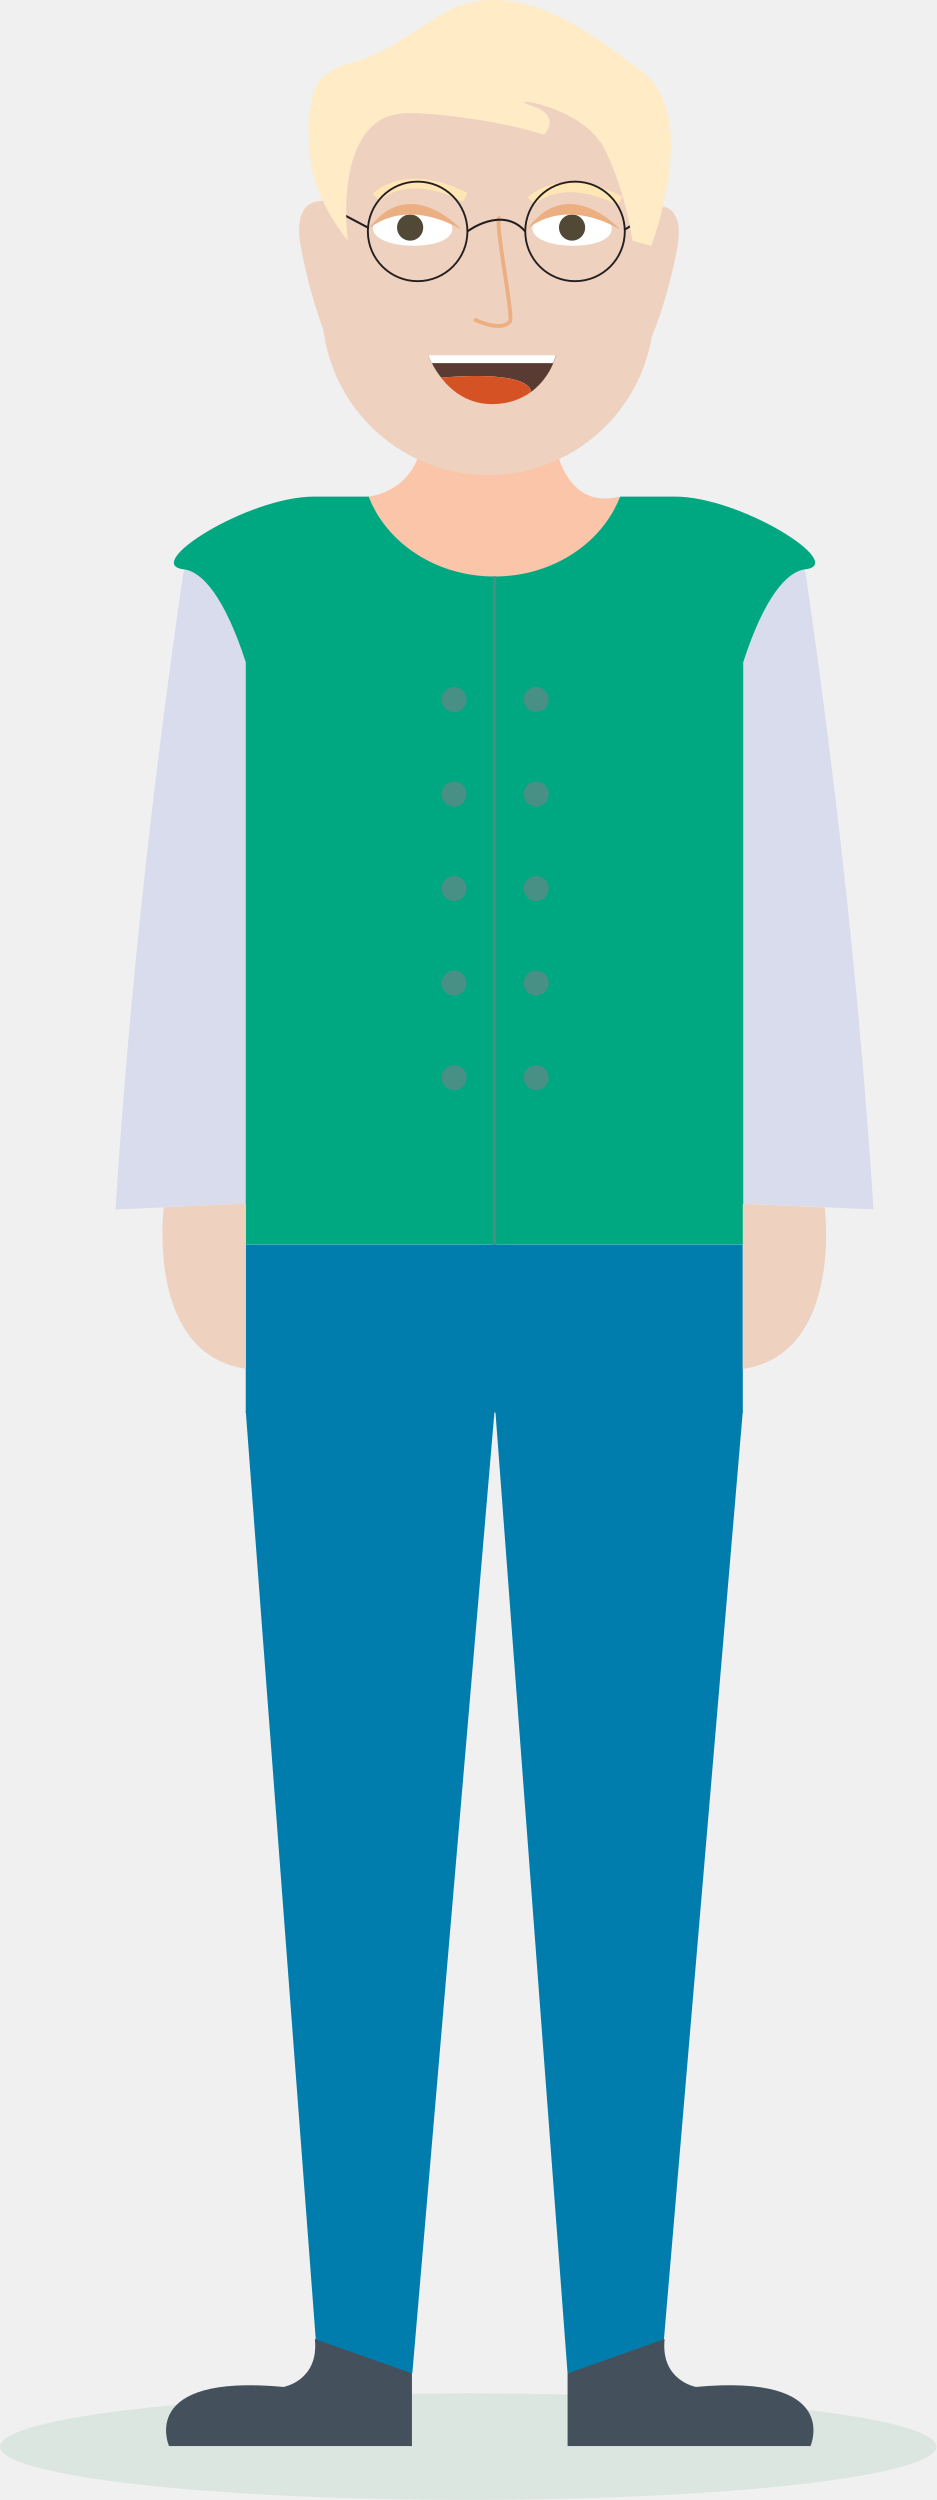
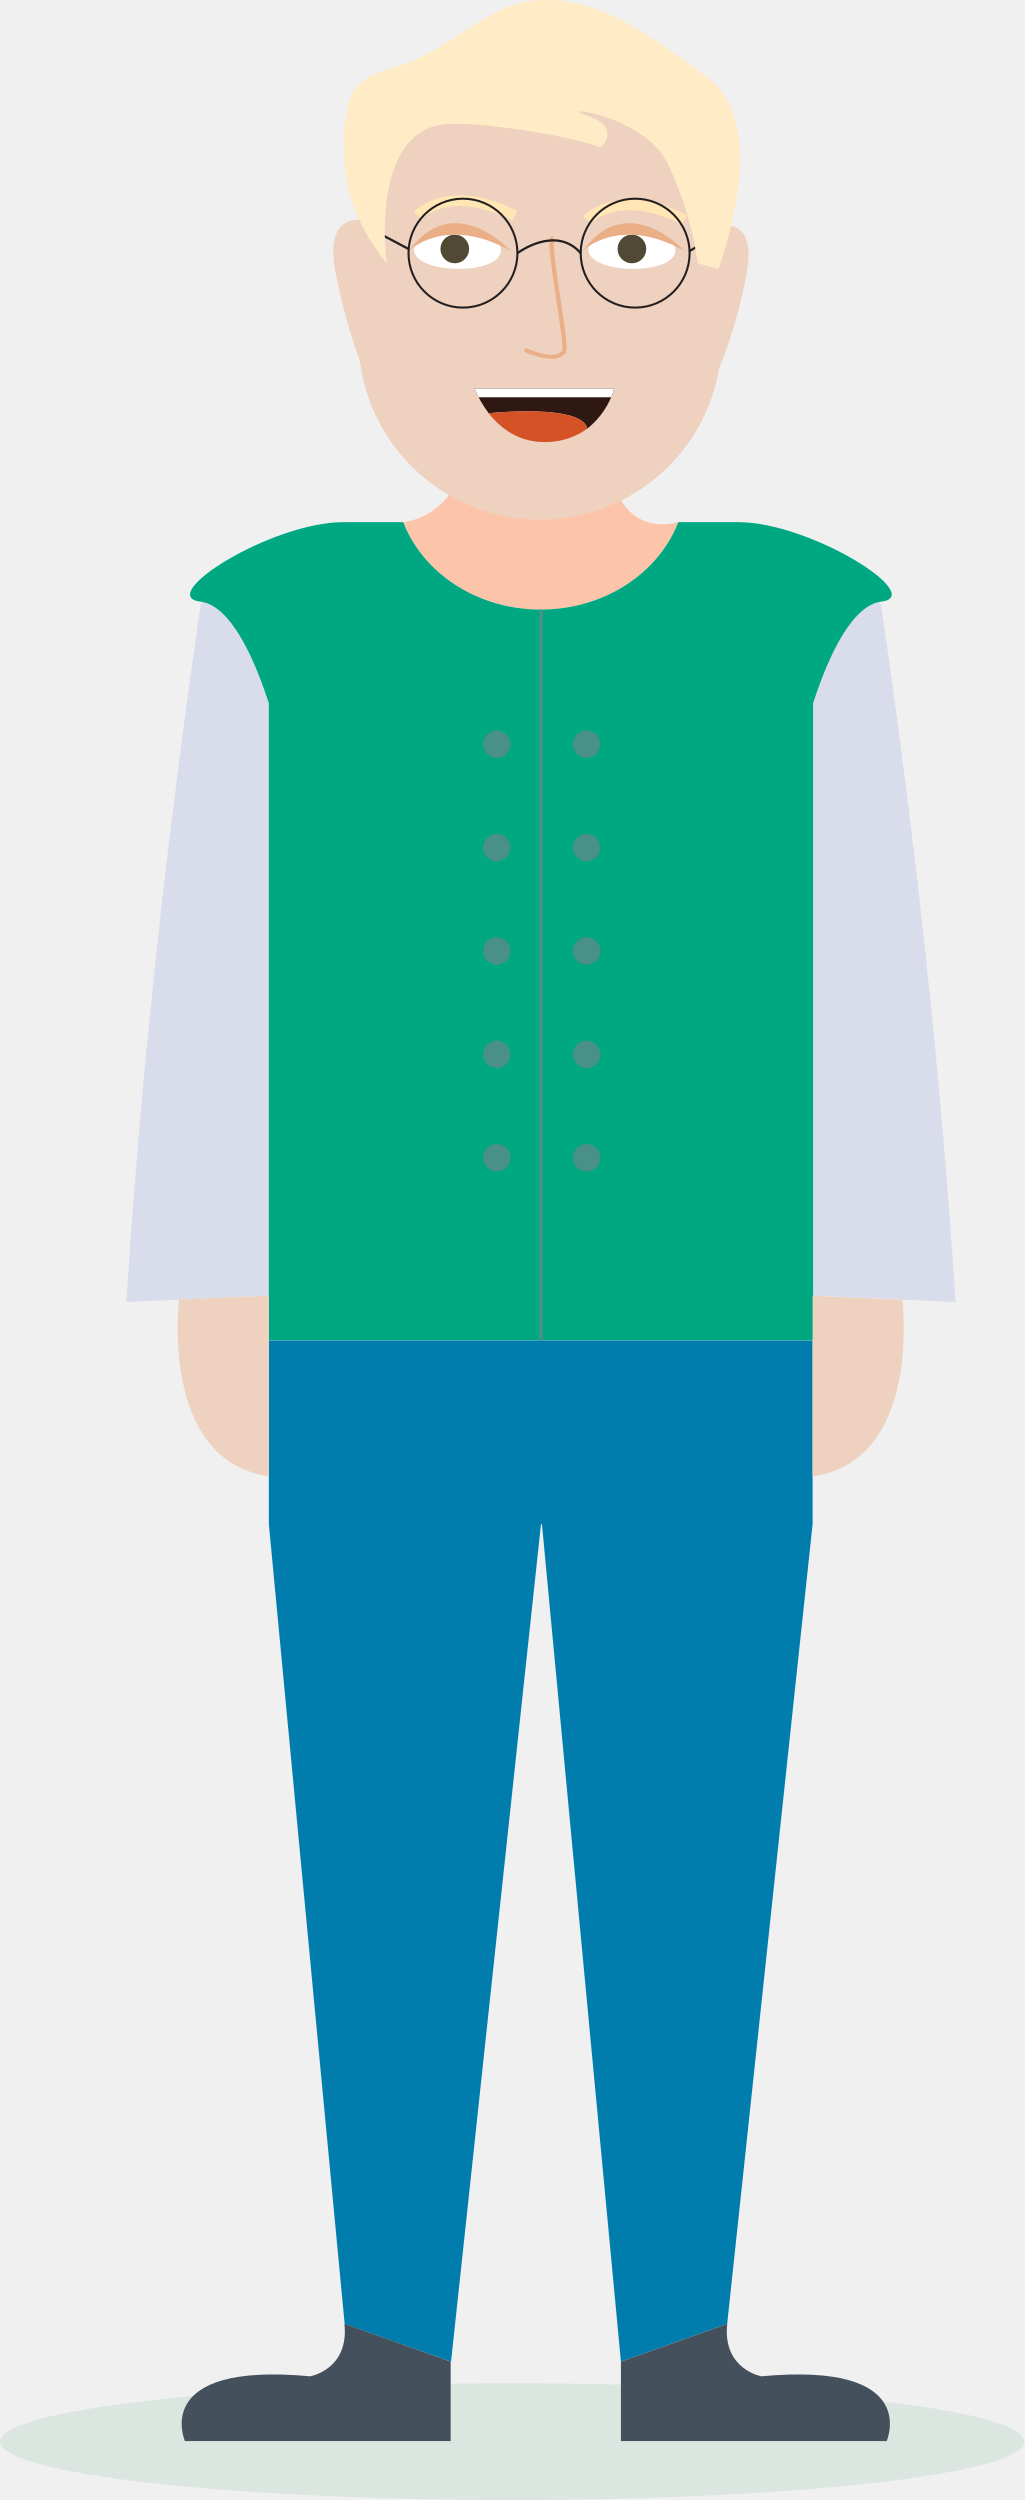
- <svg xmlns="http://www.w3.org/2000/svg" viewBox="0 0 277.84 741.79">
+ <svg xmlns="http://www.w3.org/2000/svg" viewBox="0 0 277.84 678.07">
  <defs>
-     <style>.cls-1{fill:#dce6e0;}.cls-2{fill:#fbc5aa;}.cls-3{fill:#d8dcec;}.cls-4,.cls-8,.cls-9{fill:#eed1bf;}.cls-5{fill:#fff;}.cls-6{fill:#514835;}.cls-7{fill:#ebaf82;}.cls-8{stroke:#ebaf82;stroke-width:1.15px;}.cls-12,.cls-13,.cls-16,.cls-8,.cls-9{stroke-miterlimit:10;}.cls-9{stroke:#ffe6b4;stroke-width:2.89px;}.cls-10{fill:#5a3b34;}.cls-11{fill:#d55225;}.cls-12,.cls-13{fill:none;stroke:#231f20;}.cls-12{stroke-width:0.62px;}.cls-13{stroke-width:0.56px;}.cls-14{fill:#ffebc6;}.cls-15,.cls-16{fill:#00a881;}.cls-16{stroke:#489086;stroke-width:0.95px;}.cls-17{fill:#007dac;}.cls-18{fill:#44515c;}.cls-19{fill:#489086;}</style>
+     <style>.cls-1{fill:#fcc5aa;}.cls-2{fill:#dce6e0;}.cls-3{fill:#d9dceb;}.cls-4{fill:#00a881;}.cls-14,.cls-15,.cls-5{fill:none;stroke-miterlimit:10;}.cls-5{stroke:#499086;stroke-width:0.95px;}.cls-6{fill:#017dad;}.cls-7{fill:#eed1bf;}.cls-8{fill:#44515d;}.cls-9{fill:#499086;}.cls-10{fill:#fff;}.cls-11{fill:#524935;}.cls-12{fill:#ebaf88;}.cls-13{fill:#ffe6b4;}.cls-14,.cls-15{stroke:#231f20;}.cls-14{stroke-width:0.62px;}.cls-15{stroke-width:0.56px;}.cls-16{fill:#ffebc6;}.cls-17{fill:#301812;}.cls-18{fill:#d55227;}</style>
  </defs>
  <g id="Layer_2" data-name="Layer 2">
-     <g id="Avatar">
-       <ellipse class="cls-1" cx="138.92" cy="725.95" rx="138.92" ry="15.83" />
-       <path class="cls-2" d="M109.27,147.35s15.63-1.16,16.35-19.95H164s1.58,24.54,19.88,19.95l-1.66,14.11-37.39,14.89-32.47-8.71-7.92-15.76Z" />
-       <path class="cls-3" d="M259.18,358.86l-48.77-2.13v-157s11.28-65,28.6-29.73Q253.41,268.74,259.18,358.86Z" />
-       <path class="cls-4" d="M97.51,59.87s-11.5-3.22-8.15,14,8.15,27.87,8.15,27.87Z" />
-       <path class="cls-4" d="M140,12.26h9.66a44.43,44.43,0,0,1,44.43,44.43v35a49.26,49.26,0,0,1-49.26,49.26h0A49.26,49.26,0,0,1,95.59,91.67v-35A44.43,44.43,0,0,1,140,12.26Z" />
-       <path class="cls-5" d="M134.2,67.94c.09-7.58-23.45-7.86-23.54-.29C110.57,74.5,134.11,74.78,134.2,67.94Z" />
-       <path class="cls-5" d="M181.51,67.94c.09-7.58-23.45-7.86-23.54-.29C157.89,74.5,181.43,74.78,181.51,67.94Z" />
-       <circle class="cls-6" cx="121.69" cy="67.52" r="3.89" />
-       <circle class="cls-6" cx="169.74" cy="67.52" r="3.89" />
-       <path class="cls-7" d="M109.19,68.1s10-10,27.7,0C136.89,68.1,121.5,51.08,109.19,68.1Z" />
-       <path class="cls-7" d="M156.33,68.1s10-10,27.69,0C184,68.1,168.63,51.08,156.33,68.1Z" />
-       <path class="cls-8" d="M140.69,94.77s8,4,10.64.58c1.14-1.49-5-31.36-3-30.73" />
-       <path class="cls-9" d="M111.64,58.52s8.33-9.12,26.4,0" />
-       <path class="cls-9" d="M157.62,59.63s8.33-9.12,26.4,0" />
-       <path class="cls-10" d="M165,105.36a20.6,20.6,0,0,1-7.35,10.91c-1.38-6.87-26.65-4.2-26.73-4.19a26.46,26.46,0,0,1-3.86-6.72Z" />
-       <path class="cls-11" d="M157.62,116.27h0a19,19,0,0,1-10.44,3.6c-7.92.47-13.15-3.77-16.29-7.79C131,112.07,156.24,109.4,157.62,116.27Z" />
-       <polygon class="cls-10" points="130.89 112.08 130.89 112.08 130.89 112.08 130.89 112.08" />
-       <path class="cls-4" d="M193.23,61.27s10.72-3,7.6,13-7.6,26-7.6,26Z" />
-       <polygon class="cls-5" points="127.03 105.36 128.11 107.75 164.16 107.75 164.97 105.36 127.03 105.36" />
-       <path class="cls-12" d="M138.69,68.66s10.31-7.8,17.16,0" />
-       <line class="cls-12" x1="98.4" y1="61.84" x2="109.15" y2="67.52" />
-       <line class="cls-12" x1="196.14" y1="61.62" x2="185.39" y2="68.09" />
-       <circle class="cls-13" cx="123.92" cy="68.66" r="14.77" />
-       <circle class="cls-13" cx="170.62" cy="68.66" r="14.77" />
-       <path class="cls-14" d="M103.19,71.42s-3.33-24.54,7.49-34.2A14.38,14.38,0,0,1,114,35a10.85,10.85,0,0,1,2.18-.77c4-1.14,8.65-.56,12.82-.3l3.12.32c19.3,2.1,29.26,5.74,29.26,5.74s5.78-5.55-3.75-8.63,15.48-.38,22,13.27a93.13,93.13,0,0,1,8,26.81l5.6,1.51s14.88-38.55-2.82-51.8c-9.7-7.27-21.71-16.44-33.59-19.74a35.63,35.63,0,0,0-3.56-.8,29,29,0,0,0-3.18-.46A30.72,30.72,0,0,0,146.9,0a27,27,0,0,0-6.45.56c-1.1.25-2.17.56-3.22.91s-2.07.75-3.07,1.18c-9.91,5-18.57,13.09-29.47,15.75-1,.31-2.08.66-3.06,1-4.93,1.94-8.85,4.92-9.18,11.16-.25,1-.45,1.92-.61,2.9a25.38,25.38,0,0,0-.22,5.9c0,.73.08,1.46.08,2.22C91.65,49.88,94.2,60.1,103.19,71.42Z" />
-       <path class="cls-3" d="M34.27,358.86,83,356.73v-157s-11.28-65-28.6-29.73Q40,268.74,34.27,358.86Z" />
-       <path class="cls-15" d="M200.25,147.35H184c-5.33,13.8-20,23.71-37.3,23.71s-32-9.91-37.31-23.71H93.2c-19.65,0-51.49,20.14-38.64,21.59,5.42.61,12.12,8.27,18.36,27.52V369.32H220.53V196.46c6.24-19.25,12.94-26.91,18.36-27.52C251.74,167.49,219.9,147.35,200.25,147.35Z" />
-       <line class="cls-16" x1="146.73" y1="369.32" x2="146.73" y2="171.06" />
-       <rect class="cls-17" x="72.92" y="369.32" width="147.48" height="49.8" />
-       <polygon class="cls-17" points="146.73 418.76 122.34 704.24 94.45 704.24 72.92 418.76 146.73 418.76" />
-       <polygon class="cls-17" points="220.4 418.76 196.14 704.24 168.41 704.24 146.99 418.76 220.4 418.76" />
-       <path class="cls-4" d="M48.6,358.2s-5.53,43.55,24.32,47.93v-49Z" />
-       <path class="cls-4" d="M244.72,358.25s5.53,43.56-24.32,47.94v-49Z" />
-       <path class="cls-18" d="M168.41,704.24v21.55h72.08s9.51-21.59-34-17.55c0,0-10.59-1.88-9.28-14.22" />
-       <path class="cls-18" d="M122.23,704.24v21.55H50.15s-9.51-21.59,34-17.55c0,0,10.59-1.88,9.27-14.22" />
-       <circle class="cls-19" cx="159.1" cy="207.56" r="3.72" />
-       <circle class="cls-19" cx="134.74" cy="207.56" r="3.72" />
-       <circle class="cls-19" cx="159.1" cy="235.6" r="3.72" />
-       <circle class="cls-19" cx="134.74" cy="235.6" r="3.72" />
-       <circle class="cls-19" cx="159.1" cy="263.64" r="3.72" />
-       <circle class="cls-19" cx="134.74" cy="263.64" r="3.72" />
-       <circle class="cls-19" cx="159.1" cy="291.69" r="3.72" />
-       <circle class="cls-19" cx="134.74" cy="291.69" r="3.72" />
-       <circle class="cls-19" cx="159.1" cy="319.73" r="3.72" />
-       <circle class="cls-19" cx="134.74" cy="319.73" r="3.72" />
+     <g id="Layer_1-2" data-name="Layer 1">
+       <path id="Vrat" class="cls-1" d="M184,141.62l-.21.53c-5.49,13.54-20,23.2-37.1,23.2-17.29,0-32-9.91-37.3-23.71h-.15a18.31,18.31,0,0,0,12.53-7.4,18,18,0,0,0,2-3.72,25.58,25.58,0,0,0,1.79-8.83H164a36.91,36.91,0,0,0,1.89,8.82c1.18,3.37,3.09,7,6.14,9.24C174.87,141.91,178.86,142.92,184,141.62Z" />
+       <ellipse class="cls-2" cx="138.92" cy="662.24" rx="138.92" ry="15.83" />
+       <path class="cls-3" d="M259.18,353.14,210.41,351v-157s11.28-65,28.6-29.73Q253.41,263,259.18,353.14Z" />
+       <path class="cls-3" d="M34.27,353.14,83,351v-157s-11.28-65-28.6-29.73Q40,263,34.27,353.14Z" />
+       <path id="Pulover" class="cls-4" d="M238.89,163.21l-.41.06c-5.35.94-11.87,8.69-17.95,27.46V363.58H72.92V190.73c-6.09-18.77-12.6-26.52-18-27.46l-.41-.06c-12.85-1.45,19-21.59,38.64-21.59h16.22c5.33,13.8,20,23.71,37.3,23.71,17.08,0,31.61-9.66,37.1-23.2.08-.17.14-.34.21-.51h16.22C219.9,141.62,251.74,161.76,238.89,163.21Z" />
+       <line id="Zadrga" class="cls-5" x1="146.73" y1="363.6" x2="146.73" y2="165.35" />
+       <polygon id="Hlace" class="cls-6" points="220.4 363.6 220.4 413.41 197.23 630.31 168.41 640.53 146.99 413.41 146.73 413.41 122.34 640.53 122.23 640.53 93.48 630.34 72.92 413.41 72.92 363.6 220.4 363.6" />
+       <path id="Koza" class="cls-7" d="M48.6,352.48S43.07,396,72.92,400.42v-49Z" />
+       <path id="Koza-2" data-name="Koza" class="cls-7" d="M244.72,352.54s5.53,43.56-24.32,47.93v-49Z" />
+       <path class="cls-8" d="M240.49,662.08H168.41V640.53l28.82-10.22s0,.05,0,.08c-1.25,12.27,9.29,14.13,9.29,14.13C250,640.48,240.49,662.08,240.49,662.08Z" />
+       <path class="cls-8" d="M122.23,640.53v21.55H50.15s-9.51-21.6,34-17.56c0,0,10.59-1.87,9.27-14.21l.08,0Z" />
+       <circle id="Gumb" class="cls-9" cx="159.1" cy="201.85" r="3.72" />
+       <circle id="Gumb-2" data-name="Gumb" class="cls-9" cx="134.74" cy="201.85" r="3.72" />
+       <circle id="Gumb-3" data-name="Gumb" class="cls-9" cx="159.1" cy="229.89" r="3.72" />
+       <circle id="Gumb-4" data-name="Gumb" class="cls-9" cx="134.74" cy="229.89" r="3.72" />
+       <circle id="Gumb-5" data-name="Gumb" class="cls-9" cx="159.1" cy="257.93" r="3.72" />
+       <circle id="Gumb-6" data-name="Gumb" class="cls-9" cx="134.74" cy="257.93" r="3.72" />
+       <circle id="Gumb-7" data-name="Gumb" class="cls-9" cx="159.1" cy="285.97" r="3.72" />
+       <circle id="Gumb-8" data-name="Gumb" class="cls-9" cx="134.74" cy="285.97" r="3.72" />
+       <circle id="Gumb-9" data-name="Gumb" class="cls-9" cx="159.1" cy="314.01" r="3.72" />
+       <circle id="Gumb-10" data-name="Gumb" class="cls-9" cx="134.74" cy="314.01" r="3.72" />
+       <path id="Koza-3" data-name="Koza" class="cls-7" d="M202.48,74.32a133.55,133.55,0,0,1-7.42,25.57A49.25,49.25,0,0,1,97.65,98,155.45,155.45,0,0,1,91,73.86c-2.46-12.67,3.11-14.27,6.23-14.23V56.69a44.43,44.43,0,0,1,44.43-44.43h9.66a44.43,44.43,0,0,1,44.43,44.43v4.42C198.25,60.81,205,61.12,202.48,74.32Z" />
+       <path class="cls-10" d="M135.85,67.94c.09-7.58-23.45-7.86-23.54-.29C112.22,74.5,135.76,74.78,135.85,67.94Z" />
+       <path class="cls-10" d="M183.16,67.94c.09-7.58-23.45-7.86-23.54-.29C159.54,74.5,183.08,74.78,183.16,67.94Z" />
+       <circle class="cls-11" cx="123.35" cy="67.52" r="3.89" />
+       <circle class="cls-11" cx="171.39" cy="67.52" r="3.89" />
+       <path id="Oci" class="cls-12" d="M110.84,68.1s10-10,27.7,0C138.54,68.1,123.15,51.08,110.84,68.1Z" />
+       <path id="Oci-2" data-name="Oci" class="cls-12" d="M158,68.1s10-10,27.69,0C185.67,68.1,170.29,51.08,158,68.1Z" />
+       <path class="cls-7" d="M150,64.61l-.4,1.56C149.57,65.1,149.69,64.52,150,64.61Z" />
+       <path id="Nos" class="cls-12" d="M149.53,97.32a19.67,19.67,0,0,1-7.45-2l.53-1c2.1,1.07,8,3.28,9.91.75.32-.84-.77-8-1.64-13.82-1.86-12.28-2.3-16.23-1.43-17a.73.73,0,0,1,.71-.14l-.34,1.1a.4.4,0,0,0,.44-.15c-.5,1,.81,9.67,1.76,16,1.62,10.7,2,13.93,1.42,14.69A4.63,4.63,0,0,1,149.53,97.32Z" />
+       <g id="Obrve">
+         <path class="cls-13" d="M139,59.81c-16.77-8.46-24.37-.64-24.68-.31l-2.13-2c.37-.4,9.28-9.82,28.11-.31Z" />
+       </g>
+       <g id="Obrve-2" data-name="Obrve">
+         <g id="Obrve-3" data-name="Obrve">
+           <path id="Obrve-4" data-name="Obrve" class="cls-13" d="M185,60.92c-16.9-8.53-24.6-.4-24.68-.32l-2.13-1.94c.37-.41,9.28-9.83,28.11-.32Z" />
+         </g>
+       </g>
+       <g id="Ocala">
+         <path class="cls-14" d="M140.34,68.66s10.32-7.8,17.16,0" />
+         <line class="cls-14" x1="100.05" y1="61.84" x2="110.8" y2="67.52" />
+         <line class="cls-14" x1="197.79" y1="61.62" x2="187.04" y2="68.09" />
+         <circle class="cls-15" cx="125.57" cy="68.66" r="14.77" />
+         <circle class="cls-15" cx="172.27" cy="68.66" r="14.77" />
+       </g>
+       <path id="Lasje" class="cls-16" d="M104.85,71.42s-3.34-24.54,7.48-34.2A14.38,14.38,0,0,1,115.64,35a10.85,10.85,0,0,1,2.18-.77c4-1.14,8.66-.56,12.82-.3l3.12.32C153.07,36.33,163,40,163,40s5.78-5.55-3.75-8.63,15.48-.38,22,13.27a93.13,93.13,0,0,1,8,26.81l5.6,1.51s14.88-38.55-2.82-51.8c-9.7-7.27-21.71-16.44-33.59-19.74a35,35,0,0,0-3.56-.8,29,29,0,0,0-3.18-.46A30.72,30.72,0,0,0,148.55,0a27,27,0,0,0-6.45.56c-1.1.25-2.17.56-3.22.91s-2.07.75-3.07,1.18c-9.91,5-18.57,13.09-29.47,15.75-1,.31-2.07.66-3.06,1-4.93,1.94-8.85,4.92-9.18,11.16-.25,1-.45,1.92-.61,2.9a25.38,25.38,0,0,0-.22,5.9c0,.73.09,1.46.08,2.22C93.3,49.88,95.85,60.1,104.85,71.42Z" />
+       <path class="cls-17" d="M166.62,105.36a21.71,21.71,0,0,1-7.34,10.91c-1.39-6.87-26.66-4.2-26.74-4.19a31.85,31.85,0,0,1-3.86-6.72Z" />
+       <path class="cls-18" d="M159.28,116.27h0a19,19,0,0,1-10.44,3.6c-7.92.47-13.15-3.77-16.29-7.79C132.62,112.07,157.89,109.4,159.28,116.27Z" />
+       <polygon class="cls-17" points="132.54 112.08 132.54 112.08 132.54 112.08 132.54 112.08" />
+       <polygon class="cls-10" points="128.68 105.36 129.76 107.75 165.81 107.75 166.62 105.36 128.68 105.36" />
    </g>
  </g>
</svg>
